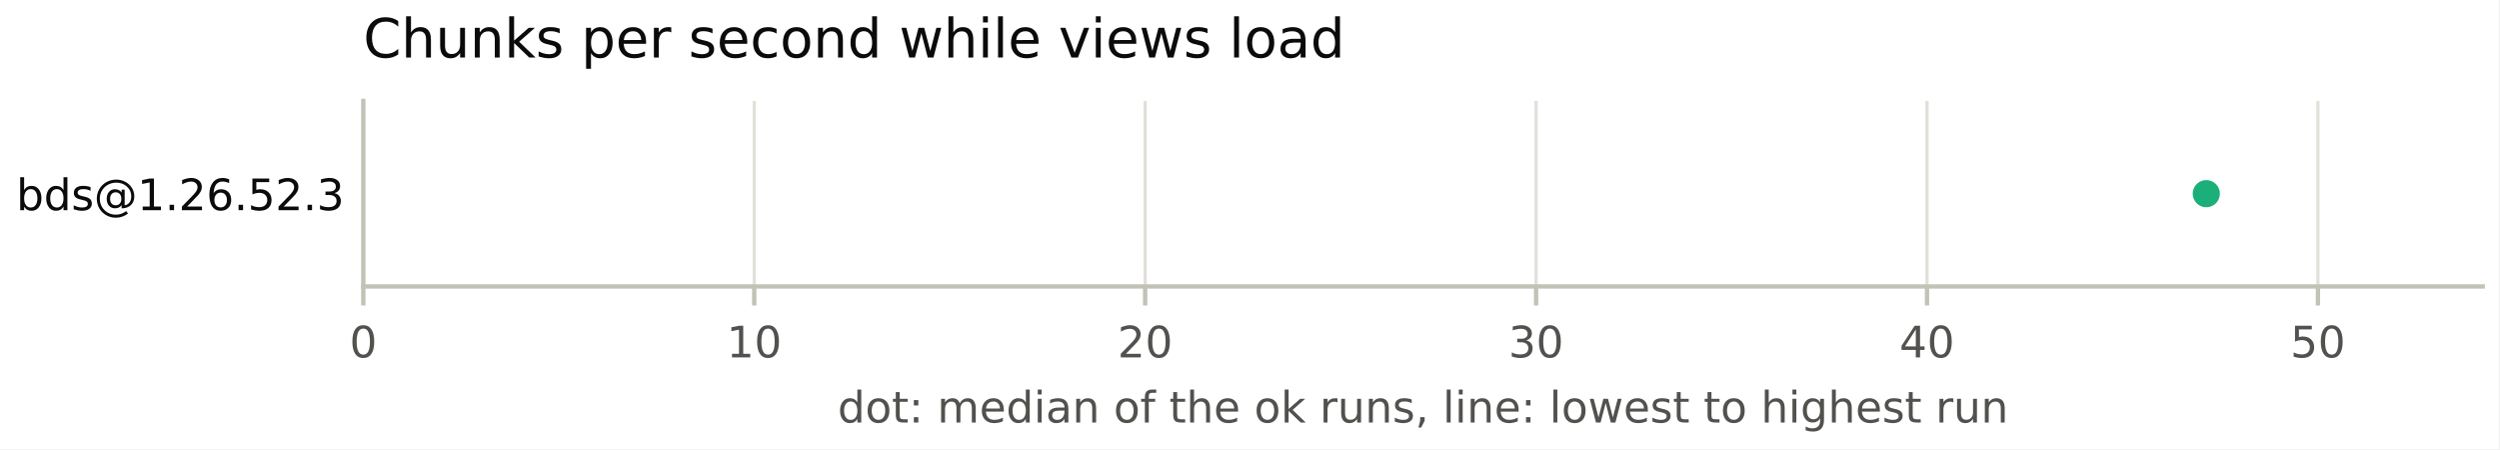
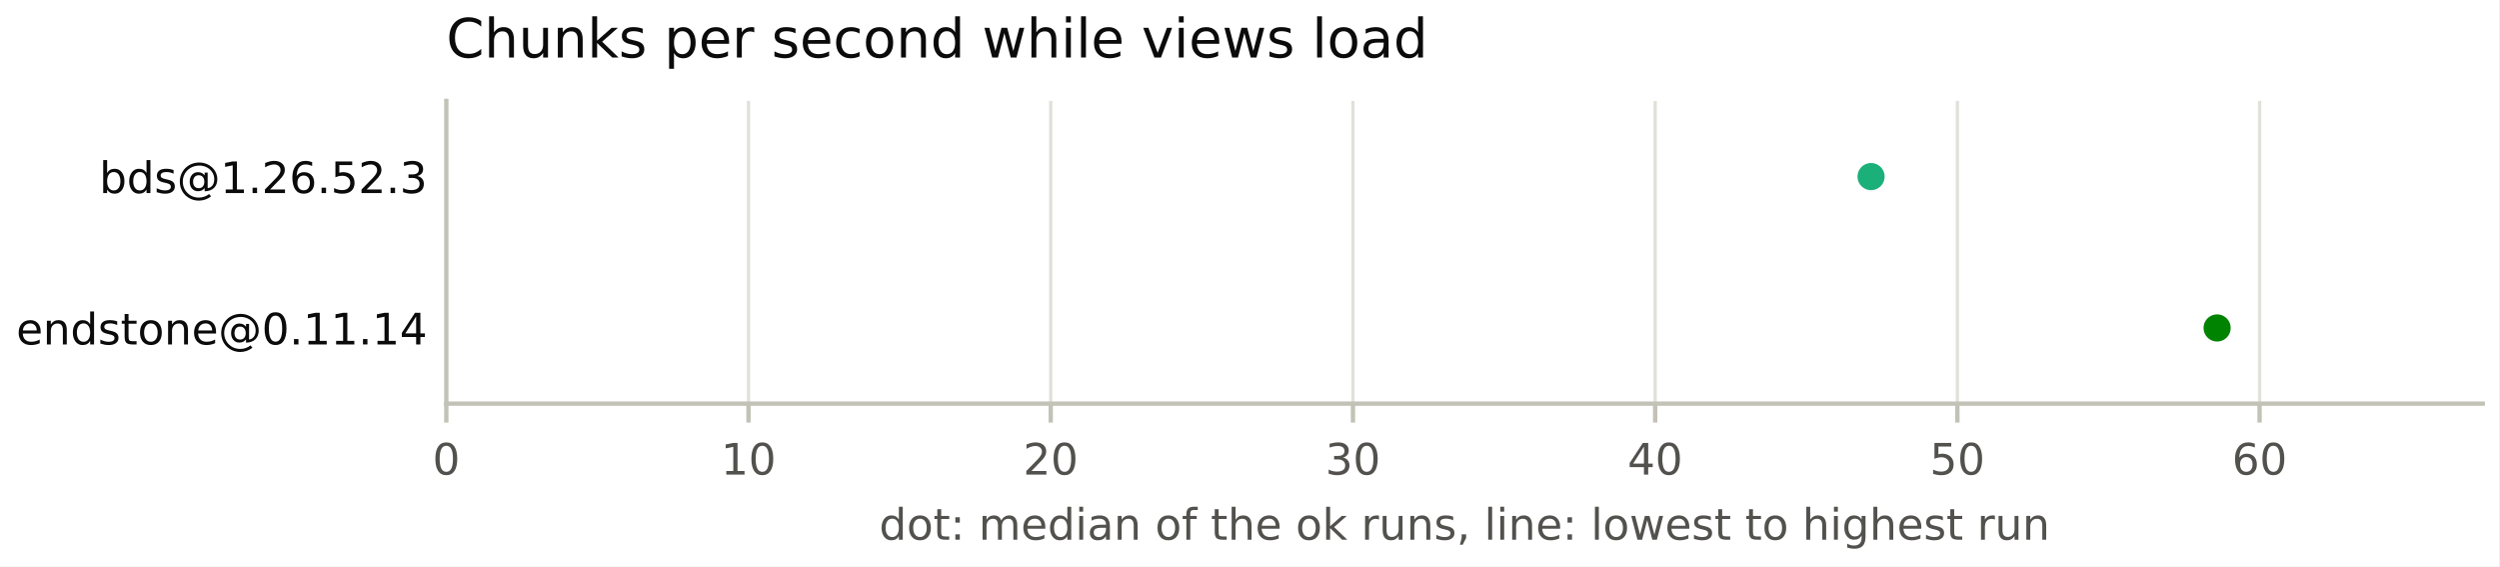
- <svg xmlns="http://www.w3.org/2000/svg" xmlns:xlink="http://www.w3.org/1999/xlink" width="460.8pt" height="82.8pt" viewBox="0 0 460.8 82.8" version="1.1">
+ <svg xmlns="http://www.w3.org/2000/svg" xmlns:xlink="http://www.w3.org/1999/xlink" width="460.8pt" height="104.4pt" viewBox="0 0 460.8 104.4" version="1.1">
  <defs>
    <style type="text/css">*{stroke-linejoin: round; stroke-linecap: butt}</style>
  </defs>
  <g id="figure_1">
    <g id="patch_1">
-       <path d="M 0 82.8  L 460.8 82.8  L 460.8 0  L 0 0  z " style="fill: #ffffff" />
+       <path d="M 0 104.4  L 460.8 104.4  L 460.8 0  L 0 0  z " style="fill: #ffffff" />
    </g>
    <g id="axes_1">
      <g id="patch_2">
-         <path d="M 66.993 52.799  L 457.8 52.799  L 457.8 18.599  L 66.993 18.599  z " style="fill: #ffffff" />
+         <path d="M 82.298 74.399  L 457.8 74.399  L 457.8 18.599  L 82.298 18.599  z " style="fill: #ffffff" />
      </g>
      <g id="matplotlib.axis_1">
        <g id="xtick_1">
          <g id="line2d_1">
-             <path d="M 66.993 52.799  L 66.993 18.599  " clip-path="url(#p9a296d5b3a)" style="fill: none; stroke: #e1e0d9; stroke-width: 0.6; stroke-linecap: square" />
+             <path d="M 82.298 74.399  L 82.298 18.599  " clip-path="url(#pfa35a312fd)" style="fill: none; stroke: #e1e0d9; stroke-width: 0.6; stroke-linecap: square" />
          </g>
          <g id="line2d_2">
            <defs>
-               <path id="m3087b53446" d="M 0 0  L 0 3.5  " style="stroke: #c3c2b7; stroke-width: 0.8" />
+               <path id="m2d8de2f472" d="M 0 0  L 0 3.5  " style="stroke: #c3c2b7; stroke-width: 0.8" />
            </defs>
            <g>
-               <use xlink:href="#m3087b53446" x="66.993" y="52.799" style="fill: #c3c2b7; stroke: #c3c2b7; stroke-width: 0.8" />
+               <use xlink:href="#m2d8de2f472" x="82.298" y="74.399" style="fill: #c3c2b7; stroke: #c3c2b7; stroke-width: 0.8" />
            </g>
          </g>
          <g id="text_1">
-             <g style="fill: #52514e" transform="translate(64.44774 65.87726) scale(0.08 -0.08)">
+             <g style="fill: #52514e" transform="translate(79.75274 87.47726) scale(0.08 -0.08)">
              <defs>
                <path id="DejaVuSans-13" d="M 2034 4250  Q 1547 4250 1301 3770  Q 1056 3291 1056 2328  Q 1056 1369 1301 889  Q 1547 409 2034 409  Q 2525 409 2770 889  Q 3016 1369 3016 2328  Q 3016 3291 2770 3770  Q 2525 4250 2034 4250  z M 2034 4750  Q 2819 4750 3233 4129  Q 3647 3509 3647 2328  Q 3647 1150 3233 529  Q 2819 -91 2034 -91  Q 1250 -91 836 529  Q 422 1150 422 2328  Q 422 3509 836 4129  Q 1250 4750 2034 4750  z " transform="scale(0.015625)" />
              </defs>
              <use xlink:href="#DejaVuSans-13" />
            </g>
          </g>
        </g>
        <g id="xtick_2">
          <g id="line2d_3">
-             <path d="M 139.076 52.799  L 139.076 18.599  " clip-path="url(#p9a296d5b3a)" style="fill: none; stroke: #e1e0d9; stroke-width: 0.6; stroke-linecap: square" />
+             <path d="M 138.024 74.399  L 138.024 18.599  " clip-path="url(#pfa35a312fd)" style="fill: none; stroke: #e1e0d9; stroke-width: 0.6; stroke-linecap: square" />
          </g>
          <g id="line2d_4">
            <g>
-               <use xlink:href="#m3087b53446" x="139.076" y="52.799" style="fill: #c3c2b7; stroke: #c3c2b7; stroke-width: 0.8" />
+               <use xlink:href="#m2d8de2f472" x="138.024" y="74.399" style="fill: #c3c2b7; stroke: #c3c2b7; stroke-width: 0.8" />
            </g>
          </g>
          <g id="text_2">
-             <g style="fill: #52514e" transform="translate(133.9865 65.87726) scale(0.08 -0.08)">
+             <g style="fill: #52514e" transform="translate(132.9337 87.47726) scale(0.08 -0.08)">
              <defs>
                <path id="DejaVuSans-14" d="M 794 531  L 1825 531  L 1825 4091  L 703 3866  L 703 4441  L 1819 4666  L 2450 4666  L 2450 531  L 3481 531  L 3481 0  L 794 0  L 794 531  z " transform="scale(0.015625)" />
              </defs>
              <use xlink:href="#DejaVuSans-14" />
              <use xlink:href="#DejaVuSans-13" transform="translate(63.625 0)" />
            </g>
          </g>
        </g>
        <g id="xtick_3">
          <g id="line2d_5">
-             <path d="M 211.16 52.799  L 211.16 18.599  " clip-path="url(#p9a296d5b3a)" style="fill: none; stroke: #e1e0d9; stroke-width: 0.6; stroke-linecap: square" />
+             <path d="M 193.75 74.399  L 193.75 18.599  " clip-path="url(#pfa35a312fd)" style="fill: none; stroke: #e1e0d9; stroke-width: 0.6; stroke-linecap: square" />
          </g>
          <g id="line2d_6">
            <g>
-               <use xlink:href="#m3087b53446" x="211.16" y="52.799" style="fill: #c3c2b7; stroke: #c3c2b7; stroke-width: 0.8" />
+               <use xlink:href="#m2d8de2f472" x="193.75" y="74.399" style="fill: #c3c2b7; stroke: #c3c2b7; stroke-width: 0.8" />
            </g>
          </g>
          <g id="text_3">
-             <g style="fill: #52514e" transform="translate(206.0702 65.87726) scale(0.08 -0.08)">
+             <g style="fill: #52514e" transform="translate(188.6597 87.47726) scale(0.08 -0.08)">
              <defs>
                <path id="DejaVuSans-15" d="M 1228 531  L 3431 531  L 3431 0  L 469 0  L 469 531  Q 828 903 1448 1529  Q 2069 2156 2228 2338  Q 2531 2678 2651 2914  Q 2772 3150 2772 3378  Q 2772 3750 2511 3984  Q 2250 4219 1831 4219  Q 1534 4219 1204 4116  Q 875 4013 500 3803  L 500 4441  Q 881 4594 1212 4672  Q 1544 4750 1819 4750  Q 2544 4750 2975 4387  Q 3406 4025 3406 3419  Q 3406 3131 3298 2873  Q 3191 2616 2906 2266  Q 2828 2175 2409 1742  Q 1991 1309 1228 531  z " transform="scale(0.015625)" />
              </defs>
              <use xlink:href="#DejaVuSans-15" />
              <use xlink:href="#DejaVuSans-13" transform="translate(63.625 0)" />
            </g>
          </g>
        </g>
        <g id="xtick_4">
          <g id="line2d_7">
-             <path d="M 283.244 52.799  L 283.244 18.599  " clip-path="url(#p9a296d5b3a)" style="fill: none; stroke: #e1e0d9; stroke-width: 0.6; stroke-linecap: square" />
+             <path d="M 249.476 74.399  L 249.476 18.599  " clip-path="url(#pfa35a312fd)" style="fill: none; stroke: #e1e0d9; stroke-width: 0.6; stroke-linecap: square" />
          </g>
          <g id="line2d_8">
            <g>
-               <use xlink:href="#m3087b53446" x="283.244" y="52.799" style="fill: #c3c2b7; stroke: #c3c2b7; stroke-width: 0.8" />
+               <use xlink:href="#m2d8de2f472" x="249.476" y="74.399" style="fill: #c3c2b7; stroke: #c3c2b7; stroke-width: 0.8" />
            </g>
          </g>
          <g id="text_4">
-             <g style="fill: #52514e" transform="translate(278.1539 65.87726) scale(0.08 -0.08)">
+             <g style="fill: #52514e" transform="translate(244.3856 87.47726) scale(0.08 -0.08)">
              <defs>
                <path id="DejaVuSans-16" d="M 2597 2516  Q 3050 2419 3304 2112  Q 3559 1806 3559 1356  Q 3559 666 3084 287  Q 2609 -91 1734 -91  Q 1441 -91 1130 -33  Q 819 25 488 141  L 488 750  Q 750 597 1062 519  Q 1375 441 1716 441  Q 2309 441 2620 675  Q 2931 909 2931 1356  Q 2931 1769 2642 2001  Q 2353 2234 1838 2234  L 1294 2234  L 1294 2753  L 1863 2753  Q 2328 2753 2575 2939  Q 2822 3125 2822 3475  Q 2822 3834 2567 4026  Q 2313 4219 1838 4219  Q 1578 4219 1281 4162  Q 984 4106 628 3988  L 628 4550  Q 988 4650 1302 4700  Q 1616 4750 1894 4750  Q 2613 4750 3031 4423  Q 3450 4097 3450 3541  Q 3450 3153 3228 2886  Q 3006 2619 2597 2516  z " transform="scale(0.015625)" />
              </defs>
              <use xlink:href="#DejaVuSans-16" />
              <use xlink:href="#DejaVuSans-13" transform="translate(63.625 0)" />
            </g>
          </g>
        </g>
        <g id="xtick_5">
          <g id="line2d_9">
-             <path d="M 355.328 52.799  L 355.328 18.599  " clip-path="url(#p9a296d5b3a)" style="fill: none; stroke: #e1e0d9; stroke-width: 0.6; stroke-linecap: square" />
+             <path d="M 305.202 74.399  L 305.202 18.599  " clip-path="url(#pfa35a312fd)" style="fill: none; stroke: #e1e0d9; stroke-width: 0.6; stroke-linecap: square" />
          </g>
          <g id="line2d_10">
            <g>
-               <use xlink:href="#m3087b53446" x="355.328" y="52.799" style="fill: #c3c2b7; stroke: #c3c2b7; stroke-width: 0.8" />
+               <use xlink:href="#m2d8de2f472" x="305.202" y="74.399" style="fill: #c3c2b7; stroke: #c3c2b7; stroke-width: 0.8" />
            </g>
          </g>
          <g id="text_5">
-             <g style="fill: #52514e" transform="translate(350.2376 65.87726) scale(0.08 -0.08)">
+             <g style="fill: #52514e" transform="translate(300.1116 87.47726) scale(0.08 -0.08)">
              <defs>
                <path id="DejaVuSans-17" d="M 2419 4116  L 825 1625  L 2419 1625  L 2419 4116  z M 2253 4666  L 3047 4666  L 3047 1625  L 3713 1625  L 3713 1100  L 3047 1100  L 3047 0  L 2419 0  L 2419 1100  L 313 1100  L 313 1709  L 2253 4666  z " transform="scale(0.015625)" />
              </defs>
              <use xlink:href="#DejaVuSans-17" />
              <use xlink:href="#DejaVuSans-13" transform="translate(63.625 0)" />
            </g>
          </g>
        </g>
        <g id="xtick_6">
          <g id="line2d_11">
-             <path d="M 427.411 52.799  L 427.411 18.599  " clip-path="url(#p9a296d5b3a)" style="fill: none; stroke: #e1e0d9; stroke-width: 0.6; stroke-linecap: square" />
+             <path d="M 360.928 74.399  L 360.928 18.599  " clip-path="url(#pfa35a312fd)" style="fill: none; stroke: #e1e0d9; stroke-width: 0.6; stroke-linecap: square" />
          </g>
          <g id="line2d_12">
            <g>
-               <use xlink:href="#m3087b53446" x="427.411" y="52.799" style="fill: #c3c2b7; stroke: #c3c2b7; stroke-width: 0.8" />
+               <use xlink:href="#m2d8de2f472" x="360.928" y="74.399" style="fill: #c3c2b7; stroke: #c3c2b7; stroke-width: 0.8" />
            </g>
          </g>
          <g id="text_6">
-             <g style="fill: #52514e" transform="translate(422.3213 65.87726) scale(0.08 -0.08)">
+             <g style="fill: #52514e" transform="translate(355.8376 87.47726) scale(0.08 -0.08)">
              <defs>
                <path id="DejaVuSans-18" d="M 691 4666  L 3169 4666  L 3169 4134  L 1269 4134  L 1269 2991  Q 1406 3038 1543 3061  Q 1681 3084 1819 3084  Q 2600 3084 3056 2656  Q 3513 2228 3513 1497  Q 3513 744 3044 326  Q 2575 -91 1722 -91  Q 1428 -91 1123 -41  Q 819 9 494 109  L 494 744  Q 775 591 1075 516  Q 1375 441 1709 441  Q 2250 441 2565 725  Q 2881 1009 2881 1497  Q 2881 1984 2565 2268  Q 2250 2553 1709 2553  Q 1456 2553 1204 2497  Q 953 2441 691 2322  L 691 4666  z " transform="scale(0.015625)" />
              </defs>
              <use xlink:href="#DejaVuSans-18" />
              <use xlink:href="#DejaVuSans-13" transform="translate(63.625 0)" />
            </g>
          </g>
        </g>
-         <g id="text_7">
-           <g style="fill: #52514e" transform="translate(154.4606 77.87789) scale(0.08 -0.08)">
+         <g id="xtick_7">
+           <g id="line2d_13">
+             <path d="M 416.654 74.399  L 416.654 18.599  " clip-path="url(#pfa35a312fd)" style="fill: none; stroke: #e1e0d9; stroke-width: 0.6; stroke-linecap: square" />
+           </g>
+           <g id="line2d_14">
+             <g>
+               <use xlink:href="#m2d8de2f472" x="416.654" y="74.399" style="fill: #c3c2b7; stroke: #c3c2b7; stroke-width: 0.8" />
+             </g>
+           </g>
+           <g id="text_7">
+             <g style="fill: #52514e" transform="translate(411.5635 87.47726) scale(0.08 -0.08)">
+               <defs>
+                 <path id="DejaVuSans-19" d="M 2113 2584  Q 1688 2584 1439 2293  Q 1191 2003 1191 1497  Q 1191 994 1439 701  Q 1688 409 2113 409  Q 2538 409 2786 701  Q 3034 994 3034 1497  Q 3034 2003 2786 2293  Q 2538 2584 2113 2584  z M 3366 4563  L 3366 3988  Q 3128 4100 2886 4159  Q 2644 4219 2406 4219  Q 1781 4219 1451 3797  Q 1122 3375 1075 2522  Q 1259 2794 1537 2939  Q 1816 3084 2150 3084  Q 2853 3084 3261 2657  Q 3669 2231 3669 1497  Q 3669 778 3244 343  Q 2819 -91 2113 -91  Q 1303 -91 875 529  Q 447 1150 447 2328  Q 447 3434 972 4092  Q 1497 4750 2381 4750  Q 2619 4750 2861 4703  Q 3103 4656 3366 4563  z " transform="scale(0.015625)" />
+               </defs>
+               <use xlink:href="#DejaVuSans-19" />
+               <use xlink:href="#DejaVuSans-13" transform="translate(63.625 0)" />
+             </g>
+           </g>
+         </g>
+         <g id="text_8">
+           <g style="fill: #52514e" transform="translate(162.1131 99.47789) scale(0.08 -0.08)">
            <defs>
              <path id="DejaVuSans-47" d="M 2906 2969  L 2906 4863  L 3481 4863  L 3481 0  L 2906 0  L 2906 525  Q 2725 213 2448 61  Q 2172 -91 1784 -91  Q 1150 -91 751 415  Q 353 922 353 1747  Q 353 2572 751 3078  Q 1150 3584 1784 3584  Q 2172 3584 2448 3432  Q 2725 3281 2906 2969  z M 947 1747  Q 947 1113 1208 752  Q 1469 391 1925 391  Q 2381 391 2643 752  Q 2906 1113 2906 1747  Q 2906 2381 2643 2742  Q 2381 3103 1925 3103  Q 1469 3103 1208 2742  Q 947 2381 947 1747  z " transform="scale(0.015625)" />
              <path id="DejaVuSans-52" d="M 1959 3097  Q 1497 3097 1228 2736  Q 959 2375 959 1747  Q 959 1119 1226 758  Q 1494 397 1959 397  Q 2419 397 2687 759  Q 2956 1122 2956 1747  Q 2956 2369 2687 2733  Q 2419 3097 1959 3097  z M 1959 3584  Q 2709 3584 3137 3096  Q 3566 2609 3566 1747  Q 3566 888 3137 398  Q 2709 -91 1959 -91  Q 1206 -91 779 398  Q 353 888 353 1747  Q 353 2609 779 3096  Q 1206 3584 1959 3584  z " transform="scale(0.015625)" />
              <path id="DejaVuSans-57" d="M 1172 4494  L 1172 3500  L 2356 3500  L 2356 3053  L 1172 3053  L 1172 1153  Q 1172 725 1289 603  Q 1406 481 1766 481  L 2356 481  L 2356 0  L 1766 0  Q 1100 0 847 248  Q 594 497 594 1153  L 594 3053  L 172 3053  L 172 3500  L 594 3500  L 594 4494  L 1172 4494  z " transform="scale(0.015625)" />
              <path id="DejaVuSans-1d" d="M 750 794  L 1409 794  L 1409 0  L 750 0  L 750 794  z M 750 3309  L 1409 3309  L 1409 2516  L 750 2516  L 750 3309  z " transform="scale(0.015625)" />
              <path id="DejaVuSans-3" transform="scale(0.015625)" />
              <path id="DejaVuSans-50" d="M 3328 2828  Q 3544 3216 3844 3400  Q 4144 3584 4550 3584  Q 5097 3584 5394 3201  Q 5691 2819 5691 2113  L 5691 0  L 5113 0  L 5113 2094  Q 5113 2597 4934 2840  Q 4756 3084 4391 3084  Q 3944 3084 3684 2787  Q 3425 2491 3425 1978  L 3425 0  L 2847 0  L 2847 2094  Q 2847 2600 2669 2842  Q 2491 3084 2119 3084  Q 1678 3084 1418 2786  Q 1159 2488 1159 1978  L 1159 0  L 581 0  L 581 3500  L 1159 3500  L 1159 2956  Q 1356 3278 1631 3431  Q 1906 3584 2284 3584  Q 2666 3584 2933 3390  Q 3200 3197 3328 2828  z " transform="scale(0.015625)" />
              <path id="DejaVuSans-48" d="M 3597 1894  L 3597 1613  L 953 1613  Q 991 1019 1311 708  Q 1631 397 2203 397  Q 2534 397 2845 478  Q 3156 559 3463 722  L 3463 178  Q 3153 47 2828 -22  Q 2503 -91 2169 -91  Q 1331 -91 842 396  Q 353 884 353 1716  Q 353 2575 817 3079  Q 1281 3584 2069 3584  Q 2775 3584 3186 3129  Q 3597 2675 3597 1894  z M 3022 2063  Q 3016 2534 2758 2815  Q 2500 3097 2075 3097  Q 1594 3097 1305 2825  Q 1016 2553 972 2059  L 3022 2063  z " transform="scale(0.015625)" />
              <path id="DejaVuSans-4c" d="M 603 3500  L 1178 3500  L 1178 0  L 603 0  L 603 3500  z M 603 4863  L 1178 4863  L 1178 4134  L 603 4134  L 603 4863  z " transform="scale(0.015625)" />
              <path id="DejaVuSans-44" d="M 2194 1759  Q 1497 1759 1228 1600  Q 959 1441 959 1056  Q 959 750 1161 570  Q 1363 391 1709 391  Q 2188 391 2477 730  Q 2766 1069 2766 1631  L 2766 1759  L 2194 1759  z M 3341 1997  L 3341 0  L 2766 0  L 2766 531  Q 2569 213 2275 61  Q 1981 -91 1556 -91  Q 1019 -91 701 211  Q 384 513 384 1019  Q 384 1609 779 1909  Q 1175 2209 1959 2209  L 2766 2209  L 2766 2266  Q 2766 2663 2505 2880  Q 2244 3097 1772 3097  Q 1472 3097 1187 3025  Q 903 2953 641 2809  L 641 3341  Q 956 3463 1253 3523  Q 1550 3584 1831 3584  Q 2591 3584 2966 3190  Q 3341 2797 3341 1997  z " transform="scale(0.015625)" />
              <path id="DejaVuSans-51" d="M 3513 2113  L 3513 0  L 2938 0  L 2938 2094  Q 2938 2591 2744 2837  Q 2550 3084 2163 3084  Q 1697 3084 1428 2787  Q 1159 2491 1159 1978  L 1159 0  L 581 0  L 581 3500  L 1159 3500  L 1159 2956  Q 1366 3272 1645 3428  Q 1925 3584 2291 3584  Q 2894 3584 3203 3211  Q 3513 2838 3513 2113  z " transform="scale(0.015625)" />
              <path id="DejaVuSans-49" d="M 2375 4863  L 2375 4384  L 1825 4384  Q 1516 4384 1395 4259  Q 1275 4134 1275 3809  L 1275 3500  L 2222 3500  L 2222 3053  L 1275 3053  L 1275 0  L 697 0  L 697 3053  L 147 3053  L 147 3500  L 697 3500  L 697 3744  Q 697 4328 969 4595  Q 1241 4863 1831 4863  L 2375 4863  z " transform="scale(0.015625)" />
              <path id="DejaVuSans-4b" d="M 3513 2113  L 3513 0  L 2938 0  L 2938 2094  Q 2938 2591 2744 2837  Q 2550 3084 2163 3084  Q 1697 3084 1428 2787  Q 1159 2491 1159 1978  L 1159 0  L 581 0  L 581 4863  L 1159 4863  L 1159 2956  Q 1366 3272 1645 3428  Q 1925 3584 2291 3584  Q 2894 3584 3203 3211  Q 3513 2838 3513 2113  z " transform="scale(0.015625)" />
              <path id="DejaVuSans-4e" d="M 581 4863  L 1159 4863  L 1159 1991  L 2875 3500  L 3609 3500  L 1753 1863  L 3688 0  L 2938 0  L 1159 1709  L 1159 0  L 581 0  L 581 4863  z " transform="scale(0.015625)" />
              <path id="DejaVuSans-55" d="M 2631 2963  Q 2534 3019 2420 3045  Q 2306 3072 2169 3072  Q 1681 3072 1420 2755  Q 1159 2438 1159 1844  L 1159 0  L 581 0  L 581 3500  L 1159 3500  L 1159 2956  Q 1341 3275 1631 3429  Q 1922 3584 2338 3584  Q 2397 3584 2469 3576  Q 2541 3569 2628 3553  L 2631 2963  z " transform="scale(0.015625)" />
              <path id="DejaVuSans-58" d="M 544 1381  L 544 3500  L 1119 3500  L 1119 1403  Q 1119 906 1312 657  Q 1506 409 1894 409  Q 2359 409 2629 706  Q 2900 1003 2900 1516  L 2900 3500  L 3475 3500  L 3475 0  L 2900 0  L 2900 538  Q 2691 219 2414 64  Q 2138 -91 1772 -91  Q 1169 -91 856 284  Q 544 659 544 1381  z M 1991 3584  L 1991 3584  z " transform="scale(0.015625)" />
              <path id="DejaVuSans-56" d="M 2834 3397  L 2834 2853  Q 2591 2978 2328 3040  Q 2066 3103 1784 3103  Q 1356 3103 1142 2972  Q 928 2841 928 2578  Q 928 2378 1081 2264  Q 1234 2150 1697 2047  L 1894 2003  Q 2506 1872 2764 1633  Q 3022 1394 3022 966  Q 3022 478 2636 193  Q 2250 -91 1575 -91  Q 1294 -91 989 -36  Q 684 19 347 128  L 347 722  Q 666 556 975 473  Q 1284 391 1588 391  Q 1994 391 2212 530  Q 2431 669 2431 922  Q 2431 1156 2273 1281  Q 2116 1406 1581 1522  L 1381 1569  Q 847 1681 609 1914  Q 372 2147 372 2553  Q 372 3047 722 3315  Q 1072 3584 1716 3584  Q 2034 3584 2315 3537  Q 2597 3491 2834 3397  z " transform="scale(0.015625)" />
              <path id="DejaVuSans-f" d="M 750 794  L 1409 794  L 1409 256  L 897 -744  L 494 -744  L 750 256  L 750 794  z " transform="scale(0.015625)" />
              <path id="DejaVuSans-4f" d="M 603 4863  L 1178 4863  L 1178 0  L 603 0  L 603 4863  z " transform="scale(0.015625)" />
              <path id="DejaVuSans-5a" d="M 269 3500  L 844 3500  L 1563 769  L 2278 3500  L 2956 3500  L 3675 769  L 4391 3500  L 4966 3500  L 4050 0  L 3372 0  L 2619 2869  L 1863 0  L 1184 0  L 269 3500  z " transform="scale(0.015625)" />
              <path id="DejaVuSans-4a" d="M 2906 1791  Q 2906 2416 2648 2759  Q 2391 3103 1925 3103  Q 1463 3103 1205 2759  Q 947 2416 947 1791  Q 947 1169 1205 825  Q 1463 481 1925 481  Q 2391 481 2648 825  Q 2906 1169 2906 1791  z M 3481 434  Q 3481 -459 3084 -895  Q 2688 -1331 1869 -1331  Q 1566 -1331 1297 -1286  Q 1028 -1241 775 -1147  L 775 -588  Q 1028 -725 1275 -790  Q 1522 -856 1778 -856  Q 2344 -856 2625 -561  Q 2906 -266 2906 331  L 2906 616  Q 2728 306 2450 153  Q 2172 0 1784 0  Q 1141 0 747 490  Q 353 981 353 1791  Q 353 2603 747 3093  Q 1141 3584 1784 3584  Q 2172 3584 2450 3431  Q 2728 3278 2906 2969  L 2906 3500  L 3481 3500  L 3481 434  z " transform="scale(0.015625)" />
            </defs>
            <use xlink:href="#DejaVuSans-47" />
            <use xlink:href="#DejaVuSans-52" transform="translate(63.48438 0)" />
            <use xlink:href="#DejaVuSans-57" transform="translate(124.6719 0)" />
            <use xlink:href="#DejaVuSans-1d" transform="translate(163.875 0)" />
            <use xlink:href="#DejaVuSans-3" transform="translate(197.5625 0)" />
            <use xlink:href="#DejaVuSans-50" transform="translate(229.3438 0)" />
            <use xlink:href="#DejaVuSans-48" transform="translate(326.75 0)" />
            <use xlink:href="#DejaVuSans-47" transform="translate(388.2812 0)" />
            <use xlink:href="#DejaVuSans-4c" transform="translate(451.7656 0)" />
            <use xlink:href="#DejaVuSans-44" transform="translate(479.5469 0)" />
            <use xlink:href="#DejaVuSans-51" transform="translate(540.8281 0)" />
            <use xlink:href="#DejaVuSans-3" transform="translate(604.2031 0)" />
            <use xlink:href="#DejaVuSans-52" transform="translate(635.9844 0)" />
            <use xlink:href="#DejaVuSans-49" transform="translate(697.1719 0)" />
            <use xlink:href="#DejaVuSans-3" transform="translate(732.375 0)" />
            <use xlink:href="#DejaVuSans-57" transform="translate(764.1562 0)" />
            <use xlink:href="#DejaVuSans-4b" transform="translate(803.3594 0)" />
            <use xlink:href="#DejaVuSans-48" transform="translate(866.7344 0)" />
            <use xlink:href="#DejaVuSans-3" transform="translate(928.2656 0)" />
            <use xlink:href="#DejaVuSans-52" transform="translate(960.0469 0)" />
            <use xlink:href="#DejaVuSans-4e" transform="translate(1021.234 0)" />
            <use xlink:href="#DejaVuSans-3" transform="translate(1079.141 0)" />
            <use xlink:href="#DejaVuSans-55" transform="translate(1110.922 0)" />
            <use xlink:href="#DejaVuSans-58" transform="translate(1152.031 0)" />
            <use xlink:href="#DejaVuSans-51" transform="translate(1215.406 0)" />
            <use xlink:href="#DejaVuSans-56" transform="translate(1278.781 0)" />
            <use xlink:href="#DejaVuSans-f" transform="translate(1330.875 0)" />
            <use xlink:href="#DejaVuSans-3" transform="translate(1362.656 0)" />
            <use xlink:href="#DejaVuSans-4f" transform="translate(1394.438 0)" />
            <use xlink:href="#DejaVuSans-4c" transform="translate(1422.219 0)" />
            <use xlink:href="#DejaVuSans-51" transform="translate(1450 0)" />
            <use xlink:href="#DejaVuSans-48" transform="translate(1513.375 0)" />
            <use xlink:href="#DejaVuSans-1d" transform="translate(1574.906 0)" />
            <use xlink:href="#DejaVuSans-3" transform="translate(1608.594 0)" />
            <use xlink:href="#DejaVuSans-4f" transform="translate(1640.375 0)" />
            <use xlink:href="#DejaVuSans-52" transform="translate(1668.156 0)" />
            <use xlink:href="#DejaVuSans-5a" transform="translate(1729.344 0)" />
            <use xlink:href="#DejaVuSans-48" transform="translate(1811.125 0)" />
            <use xlink:href="#DejaVuSans-56" transform="translate(1872.656 0)" />
            <use xlink:href="#DejaVuSans-57" transform="translate(1924.75 0)" />
            <use xlink:href="#DejaVuSans-3" transform="translate(1963.953 0)" />
            <use xlink:href="#DejaVuSans-57" transform="translate(1995.734 0)" />
            <use xlink:href="#DejaVuSans-52" transform="translate(2034.938 0)" />
            <use xlink:href="#DejaVuSans-3" transform="translate(2096.125 0)" />
            <use xlink:href="#DejaVuSans-4b" transform="translate(2127.906 0)" />
            <use xlink:href="#DejaVuSans-4c" transform="translate(2191.281 0)" />
            <use xlink:href="#DejaVuSans-4a" transform="translate(2219.062 0)" />
            <use xlink:href="#DejaVuSans-4b" transform="translate(2282.547 0)" />
            <use xlink:href="#DejaVuSans-48" transform="translate(2345.922 0)" />
            <use xlink:href="#DejaVuSans-56" transform="translate(2407.453 0)" />
            <use xlink:href="#DejaVuSans-57" transform="translate(2459.547 0)" />
            <use xlink:href="#DejaVuSans-3" transform="translate(2498.75 0)" />
            <use xlink:href="#DejaVuSans-55" transform="translate(2530.531 0)" />
            <use xlink:href="#DejaVuSans-58" transform="translate(2571.641 0)" />
            <use xlink:href="#DejaVuSans-51" transform="translate(2635.016 0)" />
          </g>
        </g>
      </g>
      <g id="matplotlib.axis_2">
        <g id="ytick_1">
-           <g id="line2d_13" />
-           <g id="text_8">
-             <g style="fill: #0b0b0b" transform="translate(3.00024 38.73828) scale(0.08 -0.08)">
+           <g id="line2d_15" />
+           <g id="text_9">
+             <g style="fill: #0b0b0b" transform="translate(18.30524 35.58817) scale(0.08 -0.08)">
              <defs>
                <path id="DejaVuSans-45" d="M 3116 1747  Q 3116 2381 2855 2742  Q 2594 3103 2138 3103  Q 1681 3103 1420 2742  Q 1159 2381 1159 1747  Q 1159 1113 1420 752  Q 1681 391 2138 391  Q 2594 391 2855 752  Q 3116 1113 3116 1747  z M 1159 2969  Q 1341 3281 1617 3432  Q 1894 3584 2278 3584  Q 2916 3584 3314 3078  Q 3713 2572 3713 1747  Q 3713 922 3314 415  Q 2916 -91 2278 -91  Q 1894 -91 1617 61  Q 1341 213 1159 525  L 1159 0  L 581 0  L 581 4863  L 1159 4863  L 1159 2969  z " transform="scale(0.015625)" />
                <path id="DejaVuSans-23" d="M 2381 1678  Q 2381 1231 2603 976  Q 2825 722 3213 722  Q 3597 722 3817 978  Q 4038 1234 4038 1678  Q 4038 2116 3813 2373  Q 3588 2631 3206 2631  Q 2828 2631 2604 2375  Q 2381 2119 2381 1678  z M 4084 744  Q 3897 503 3655 389  Q 3413 275 3091 275  Q 2553 275 2217 664  Q 1881 1053 1881 1678  Q 1881 2303 2218 2693  Q 2556 3084 3091 3084  Q 3413 3084 3656 2967  Q 3900 2850 4084 2613  L 4084 3022  L 4531 3022  L 4531 722  Q 4988 791 5245 1139  Q 5503 1488 5503 2041  Q 5503 2375 5404 2669  Q 5306 2963 5106 3213  Q 4781 3622 4314 3839  Q 3847 4056 3297 4056  Q 2913 4056 2559 3954  Q 2206 3853 1906 3653  Q 1416 3334 1139 2817  Q 863 2300 863 1697  Q 863 1200 1042 765  Q 1222 331 1563 0  Q 1891 -325 2322 -495  Q 2753 -666 3244 -666  Q 3647 -666 4036 -530  Q 4425 -394 4750 -141  L 5031 -488  Q 4641 -791 4180 -952  Q 3719 -1113 3244 -1113  Q 2666 -1113 2153 -908  Q 1641 -703 1241 -313  Q 841 78 631 592  Q 422 1106 422 1697  Q 422 2266 634 2781  Q 847 3297 1241 3688  Q 1644 4084 2172 4295  Q 2700 4506 3291 4506  Q 3953 4506 4520 4234  Q 5088 3963 5472 3463  Q 5706 3156 5829 2797  Q 5953 2438 5953 2053  Q 5953 1231 5456 756  Q 4959 281 4084 263  L 4084 744  z " transform="scale(0.015625)" />
                <path id="DejaVuSans-11" d="M 684 794  L 1344 794  L 1344 0  L 684 0  L 684 794  z " transform="scale(0.015625)" />
-                 <path id="DejaVuSans-19" d="M 2113 2584  Q 1688 2584 1439 2293  Q 1191 2003 1191 1497  Q 1191 994 1439 701  Q 1688 409 2113 409  Q 2538 409 2786 701  Q 3034 994 3034 1497  Q 3034 2003 2786 2293  Q 2538 2584 2113 2584  z M 3366 4563  L 3366 3988  Q 3128 4100 2886 4159  Q 2644 4219 2406 4219  Q 1781 4219 1451 3797  Q 1122 3375 1075 2522  Q 1259 2794 1537 2939  Q 1816 3084 2150 3084  Q 2853 3084 3261 2657  Q 3669 2231 3669 1497  Q 3669 778 3244 343  Q 2819 -91 2113 -91  Q 1303 -91 875 529  Q 447 1150 447 2328  Q 447 3434 972 4092  Q 1497 4750 2381 4750  Q 2619 4750 2861 4703  Q 3103 4656 3366 4563  z " transform="scale(0.015625)" />
              </defs>
              <use xlink:href="#DejaVuSans-45" />
              <use xlink:href="#DejaVuSans-47" transform="translate(63.48438 0)" />
              <use xlink:href="#DejaVuSans-56" transform="translate(126.9688 0)" />
              <use xlink:href="#DejaVuSans-23" transform="translate(179.0625 0)" />
              <use xlink:href="#DejaVuSans-14" transform="translate(279.0625 0)" />
              <use xlink:href="#DejaVuSans-11" transform="translate(342.6875 0)" />
              <use xlink:href="#DejaVuSans-15" transform="translate(374.4688 0)" />
              <use xlink:href="#DejaVuSans-19" transform="translate(438.0938 0)" />
              <use xlink:href="#DejaVuSans-11" transform="translate(501.7188 0)" />
              <use xlink:href="#DejaVuSans-18" transform="translate(533.5 0)" />
              <use xlink:href="#DejaVuSans-15" transform="translate(597.125 0)" />
              <use xlink:href="#DejaVuSans-11" transform="translate(660.75 0)" />
              <use xlink:href="#DejaVuSans-16" transform="translate(692.5312 0)" />
            </g>
          </g>
        </g>
+         <g id="ytick_2">
+           <g id="line2d_16" />
+           <g id="text_10">
+             <g style="fill: #0b0b0b" transform="translate(3.00024 63.4884) scale(0.08 -0.08)">
+               <use xlink:href="#DejaVuSans-48" />
+               <use xlink:href="#DejaVuSans-51" transform="translate(61.53125 0)" />
+               <use xlink:href="#DejaVuSans-47" transform="translate(124.9062 0)" />
+               <use xlink:href="#DejaVuSans-56" transform="translate(188.3906 0)" />
+               <use xlink:href="#DejaVuSans-57" transform="translate(240.4844 0)" />
+               <use xlink:href="#DejaVuSans-52" transform="translate(279.6875 0)" />
+               <use xlink:href="#DejaVuSans-51" transform="translate(340.875 0)" />
+               <use xlink:href="#DejaVuSans-48" transform="translate(404.25 0)" />
+               <use xlink:href="#DejaVuSans-23" transform="translate(465.7812 0)" />
+               <use xlink:href="#DejaVuSans-13" transform="translate(565.7812 0)" />
+               <use xlink:href="#DejaVuSans-11" transform="translate(629.4062 0)" />
+               <use xlink:href="#DejaVuSans-14" transform="translate(661.1875 0)" />
+               <use xlink:href="#DejaVuSans-14" transform="translate(724.8125 0)" />
+               <use xlink:href="#DejaVuSans-11" transform="translate(788.4375 0)" />
+               <use xlink:href="#DejaVuSans-14" transform="translate(820.2188 0)" />
+               <use xlink:href="#DejaVuSans-17" transform="translate(883.8438 0)" />
+             </g>
+           </g>
+         </g>
      </g>
      <g id="LineCollection_1">
-         <path d="M 406.825 35.699  L 406.825 35.699  " clip-path="url(#p9a296d5b3a)" style="fill: none; stroke: #1baf7a; stroke-width: 1.5" />
-       </g>
-       <g id="line2d_14">
+         <path d="M 345.013 32.549  L 345.013 32.549  " clip-path="url(#pfa35a312fd)" style="fill: none; stroke: #1baf7a; stroke-width: 1.5" />
+       </g>
+       <g id="line2d_17">
        <defs>
-           <path id="m73996f3b89" d="M 0 3  C 0.796 3 1.559 2.684 2.121 2.121  C 2.684 1.559 3 0.796 3 0  C 3 -0.796 2.684 -1.559 2.121 -2.121  C 1.559 -2.684 0.796 -3 0 -3  C -0.796 -3 -1.559 -2.684 -2.121 -2.121  C -2.684 -1.559 -3 -0.796 -3 0  C -3 0.796 -2.684 1.559 -2.121 2.121  C -1.559 2.684 -0.796 3 0 3  z " style="stroke: #ffffff" />
+           <path id="m0c5f6083d2" d="M 0 3  C 0.796 3 1.559 2.684 2.121 2.121  C 2.684 1.559 3 0.796 3 0  C 3 -0.796 2.684 -1.559 2.121 -2.121  C 1.559 -2.684 0.796 -3 0 -3  C -0.796 -3 -1.559 -2.684 -2.121 -2.121  C -2.684 -1.559 -3 -0.796 -3 0  C -3 0.796 -2.684 1.559 -2.121 2.121  C -1.559 2.684 -0.796 3 0 3  z " style="stroke: #ffffff" />
        </defs>
-         <g clip-path="url(#p9a296d5b3a)">
-           <use xlink:href="#m73996f3b89" x="406.825" y="35.699" style="fill: #1baf7a; stroke: #ffffff" />
+         <g clip-path="url(#pfa35a312fd)">
+           <use xlink:href="#m0c5f6083d2" x="345.013" y="32.549" style="fill: #1baf7a; stroke: #ffffff" />
+         </g>
+       </g>
+       <g id="LineCollection_2">
+         <path d="M 408.821 60.449  L 408.821 60.449  " clip-path="url(#pfa35a312fd)" style="fill: none; stroke: #008300; stroke-width: 1.5" />
+       </g>
+       <g id="line2d_18">
+         <defs>
+           <path id="m334428291a" d="M 0 3  C 0.796 3 1.559 2.684 2.121 2.121  C 2.684 1.559 3 0.796 3 0  C 3 -0.796 2.684 -1.559 2.121 -2.121  C 1.559 -2.684 0.796 -3 0 -3  C -0.796 -3 -1.559 -2.684 -2.121 -2.121  C -2.684 -1.559 -3 -0.796 -3 0  C -3 0.796 -2.684 1.559 -2.121 2.121  C -1.559 2.684 -0.796 3 0 3  z " style="stroke: #ffffff" />
+         </defs>
+         <g clip-path="url(#pfa35a312fd)">
+           <use xlink:href="#m334428291a" x="408.821" y="60.449" style="fill: #008300; stroke: #ffffff" />
        </g>
      </g>
      <g id="patch_3">
-         <path d="M 66.993 52.799  L 66.993 18.599  " style="fill: none; stroke: #c3c2b7; stroke-width: 0.8; stroke-linejoin: miter; stroke-linecap: square" />
+         <path d="M 82.298 74.399  L 82.298 18.599  " style="fill: none; stroke: #c3c2b7; stroke-width: 0.8; stroke-linejoin: miter; stroke-linecap: square" />
      </g>
      <g id="patch_4">
-         <path d="M 66.993 52.799  L 457.8 52.799  " style="fill: none; stroke: #c3c2b7; stroke-width: 0.8; stroke-linejoin: miter; stroke-linecap: square" />
-       </g>
-       <g id="text_9">
-         <g style="fill: #0b0b0b" transform="translate(66.99274 10.59868) scale(0.1 -0.1)">
+         <path d="M 82.298 74.399  L 457.8 74.399  " style="fill: none; stroke: #c3c2b7; stroke-width: 0.8; stroke-linejoin: miter; stroke-linecap: square" />
+       </g>
+       <g id="text_11">
+         <g style="fill: #0b0b0b" transform="translate(82.29774 10.59868) scale(0.1 -0.1)">
          <defs>
            <path id="DejaVuSans-26" d="M 4122 4306  L 4122 3641  Q 3803 3938 3442 4084  Q 3081 4231 2675 4231  Q 1875 4231 1450 3742  Q 1025 3253 1025 2328  Q 1025 1406 1450 917  Q 1875 428 2675 428  Q 3081 428 3442 575  Q 3803 722 4122 1019  L 4122 359  Q 3791 134 3420 21  Q 3050 -91 2638 -91  Q 1578 -91 968 557  Q 359 1206 359 2328  Q 359 3453 968 4101  Q 1578 4750 2638 4750  Q 3056 4750 3426 4639  Q 3797 4528 4122 4306  z " transform="scale(0.015625)" />
            <path id="DejaVuSans-53" d="M 1159 525  L 1159 -1331  L 581 -1331  L 581 3500  L 1159 3500  L 1159 2969  Q 1341 3281 1617 3432  Q 1894 3584 2278 3584  Q 2916 3584 3314 3078  Q 3713 2572 3713 1747  Q 3713 922 3314 415  Q 2916 -91 2278 -91  Q 1894 -91 1617 61  Q 1341 213 1159 525  z M 3116 1747  Q 3116 2381 2855 2742  Q 2594 3103 2138 3103  Q 1681 3103 1420 2742  Q 1159 2381 1159 1747  Q 1159 1113 1420 752  Q 1681 391 2138 391  Q 2594 391 2855 752  Q 3116 1113 3116 1747  z " transform="scale(0.015625)" />
            <path id="DejaVuSans-46" d="M 3122 3366  L 3122 2828  Q 2878 2963 2633 3030  Q 2388 3097 2138 3097  Q 1578 3097 1268 2742  Q 959 2388 959 1747  Q 959 1106 1268 751  Q 1578 397 2138 397  Q 2388 397 2633 464  Q 2878 531 3122 666  L 3122 134  Q 2881 22 2623 -34  Q 2366 -91 2075 -91  Q 1284 -91 818 406  Q 353 903 353 1747  Q 353 2603 823 3093  Q 1294 3584 2113 3584  Q 2378 3584 2631 3529  Q 2884 3475 3122 3366  z " transform="scale(0.015625)" />
            <path id="DejaVuSans-59" d="M 191 3500  L 800 3500  L 1894 563  L 2988 3500  L 3597 3500  L 2284 0  L 1503 0  L 191 3500  z " transform="scale(0.015625)" />
          </defs>
          <use xlink:href="#DejaVuSans-26" />
          <use xlink:href="#DejaVuSans-4b" transform="translate(69.82812 0)" />
          <use xlink:href="#DejaVuSans-58" transform="translate(133.2031 0)" />
          <use xlink:href="#DejaVuSans-51" transform="translate(196.5781 0)" />
          <use xlink:href="#DejaVuSans-4e" transform="translate(259.9531 0)" />
          <use xlink:href="#DejaVuSans-56" transform="translate(317.8594 0)" />
          <use xlink:href="#DejaVuSans-3" transform="translate(369.9531 0)" />
          <use xlink:href="#DejaVuSans-53" transform="translate(401.7344 0)" />
          <use xlink:href="#DejaVuSans-48" transform="translate(465.2188 0)" />
          <use xlink:href="#DejaVuSans-55" transform="translate(526.75 0)" />
          <use xlink:href="#DejaVuSans-3" transform="translate(567.8594 0)" />
          <use xlink:href="#DejaVuSans-56" transform="translate(599.6406 0)" />
          <use xlink:href="#DejaVuSans-48" transform="translate(651.7344 0)" />
          <use xlink:href="#DejaVuSans-46" transform="translate(713.2656 0)" />
          <use xlink:href="#DejaVuSans-52" transform="translate(768.25 0)" />
          <use xlink:href="#DejaVuSans-51" transform="translate(829.4375 0)" />
          <use xlink:href="#DejaVuSans-47" transform="translate(892.8125 0)" />
          <use xlink:href="#DejaVuSans-3" transform="translate(956.2969 0)" />
          <use xlink:href="#DejaVuSans-5a" transform="translate(988.0781 0)" />
          <use xlink:href="#DejaVuSans-4b" transform="translate(1069.859 0)" />
          <use xlink:href="#DejaVuSans-4c" transform="translate(1133.234 0)" />
          <use xlink:href="#DejaVuSans-4f" transform="translate(1161.016 0)" />
          <use xlink:href="#DejaVuSans-48" transform="translate(1188.797 0)" />
          <use xlink:href="#DejaVuSans-3" transform="translate(1250.328 0)" />
          <use xlink:href="#DejaVuSans-59" transform="translate(1282.109 0)" />
          <use xlink:href="#DejaVuSans-4c" transform="translate(1341.297 0)" />
          <use xlink:href="#DejaVuSans-48" transform="translate(1369.078 0)" />
          <use xlink:href="#DejaVuSans-5a" transform="translate(1430.609 0)" />
          <use xlink:href="#DejaVuSans-56" transform="translate(1512.391 0)" />
          <use xlink:href="#DejaVuSans-3" transform="translate(1564.484 0)" />
          <use xlink:href="#DejaVuSans-4f" transform="translate(1596.266 0)" />
          <use xlink:href="#DejaVuSans-52" transform="translate(1624.047 0)" />
          <use xlink:href="#DejaVuSans-44" transform="translate(1685.234 0)" />
          <use xlink:href="#DejaVuSans-47" transform="translate(1746.516 0)" />
        </g>
      </g>
    </g>
  </g>
  <defs>
-     <clipPath id="p9a296d5b3a">
-       <rect x="66.993" y="18.599" width="390.807" height="34.2" />
+     <clipPath id="pfa35a312fd">
+       <rect x="82.298" y="18.599" width="375.502" height="55.8" />
    </clipPath>
  </defs>
</svg>
